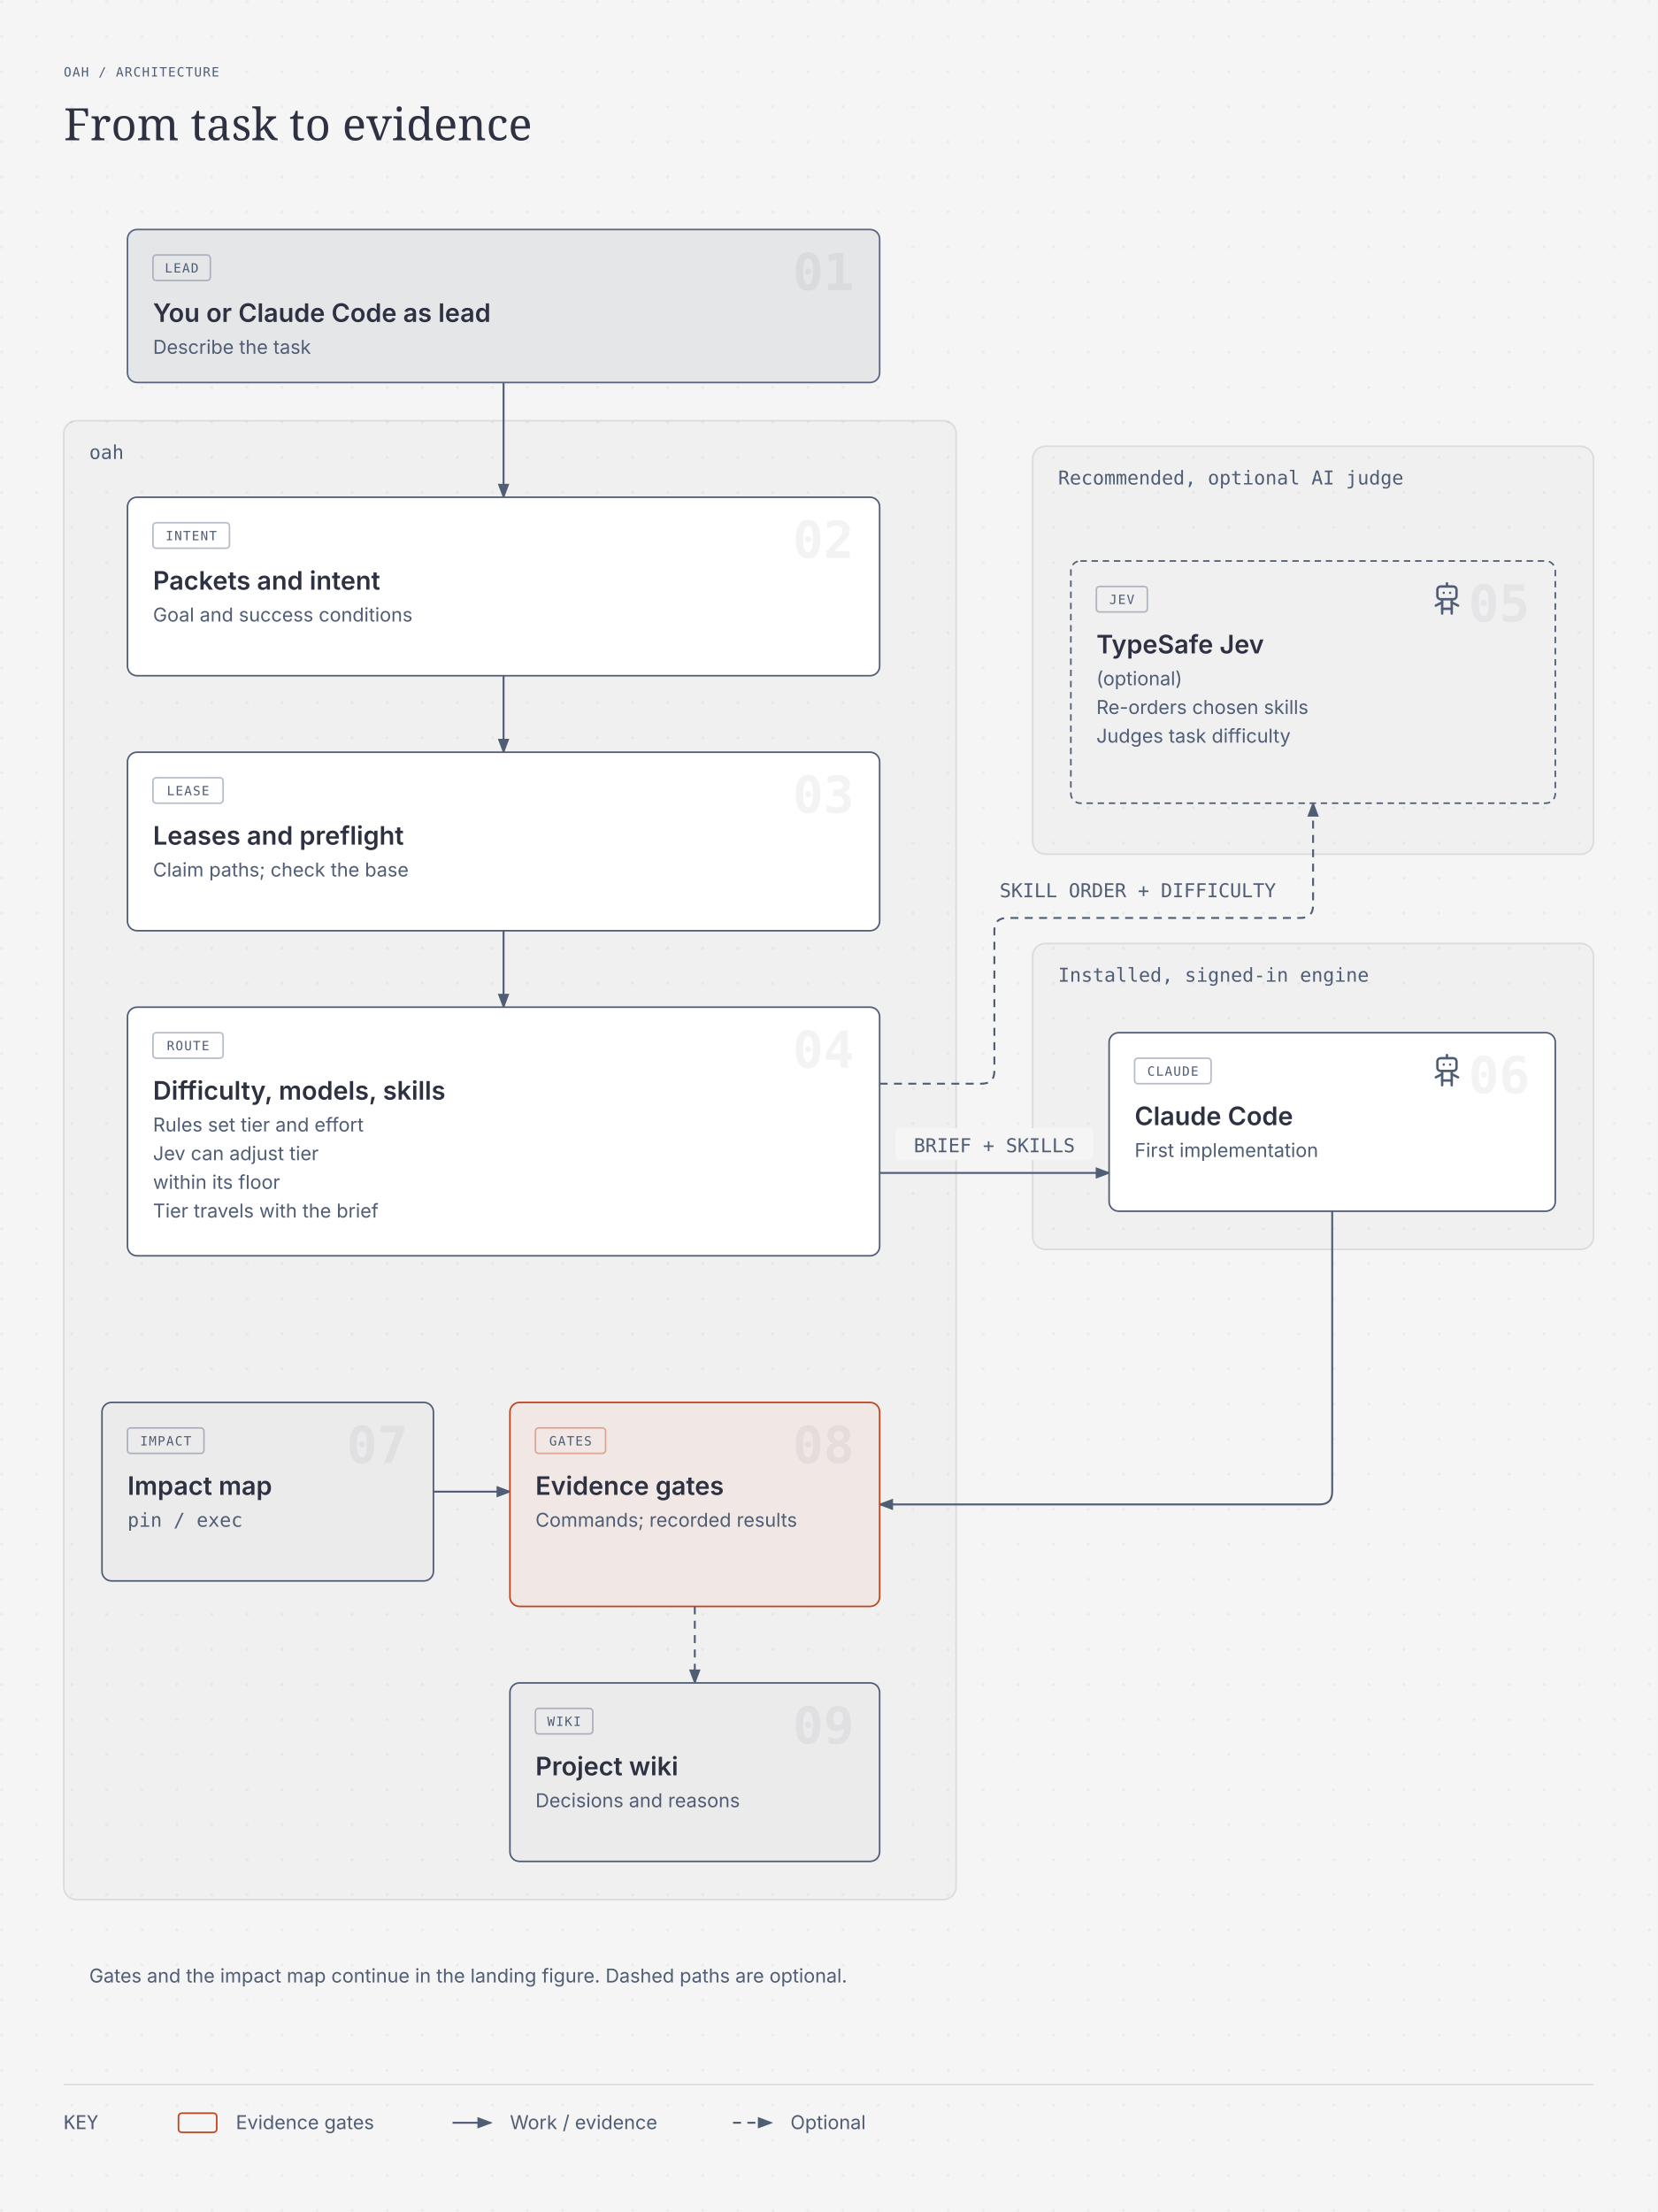
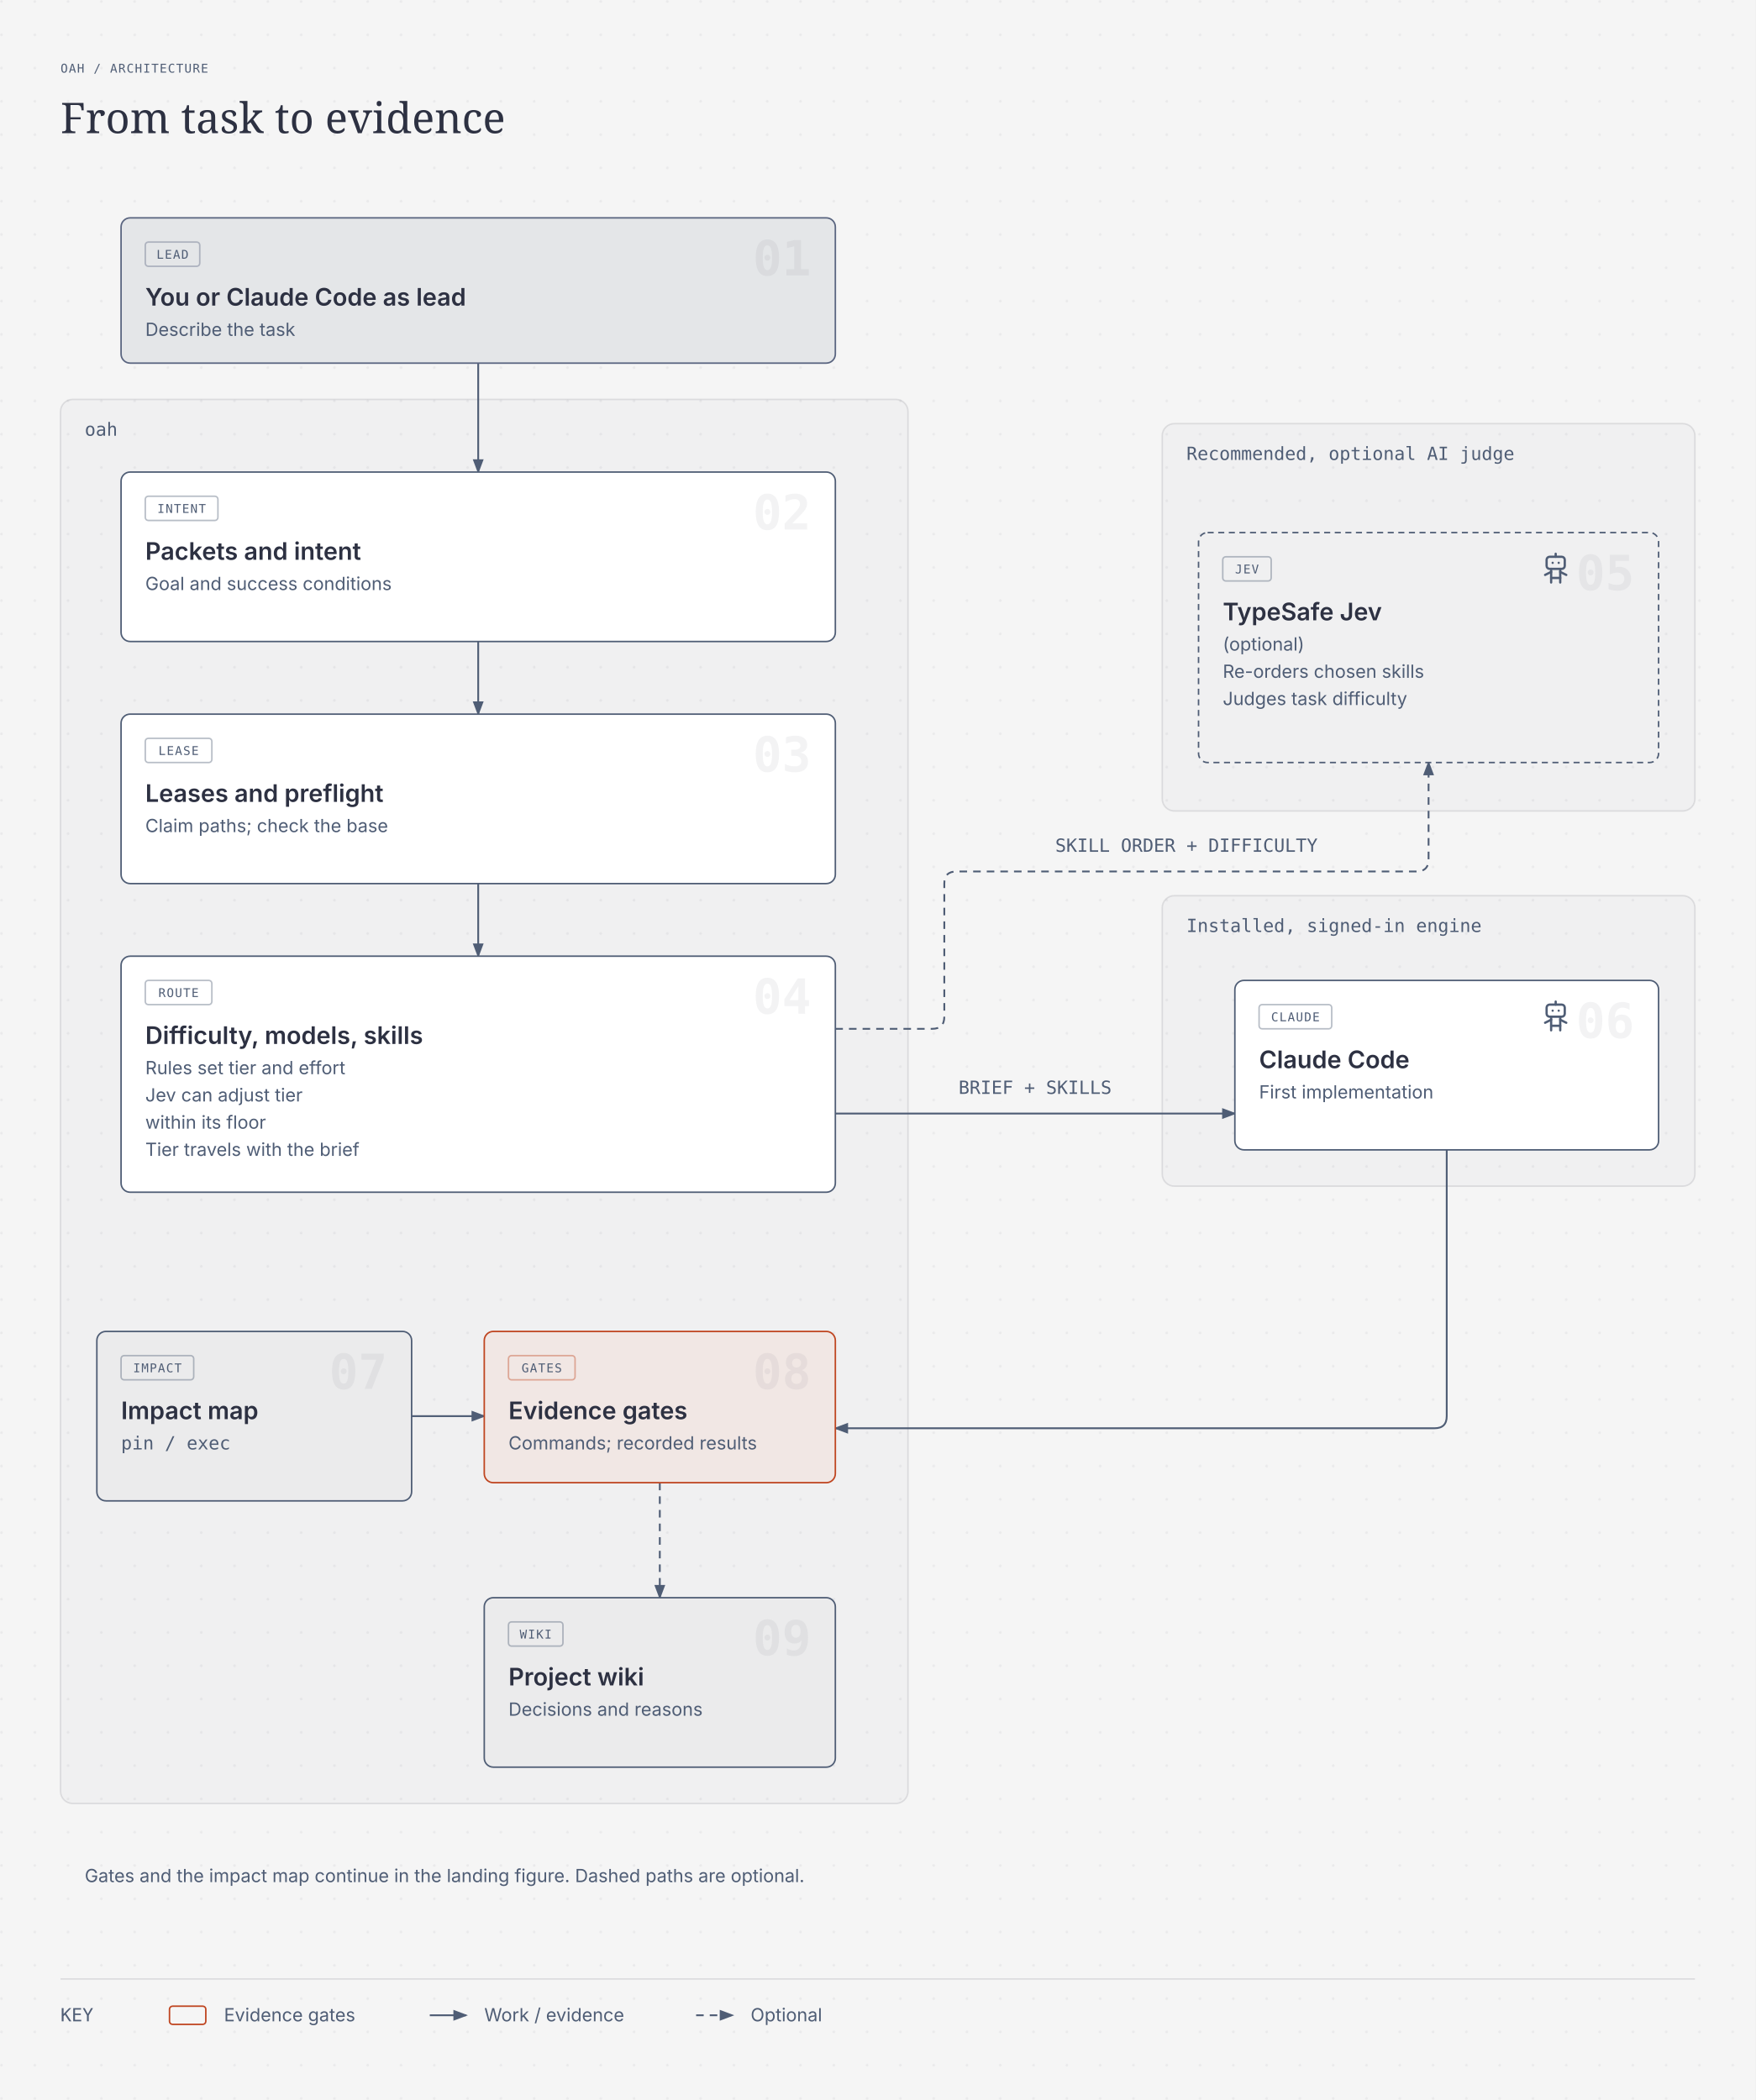
- <svg xmlns="http://www.w3.org/2000/svg" viewBox="0 0 1040 1388" role="img" aria-labelledby="architecture-build-light-title architecture-build-light-desc" data-diagram-type="Architecture" data-size="fit" id="architecture-build-light-root">
+ <svg xmlns="http://www.w3.org/2000/svg" viewBox="0 0 1160 1388" role="img" aria-labelledby="architecture-build-light-title architecture-build-light-desc" data-diagram-type="Architecture" data-size="fit" id="architecture-build-light-root">
  <defs>
    <style>#architecture-build-light-root { font-family: "Geist", system-ui, -apple-system, "Segoe UI", sans-serif; color: #2d3142; }
      #architecture-build-light-root .diagram-container { width: 100%; overflow-x: auto; }
      #architecture-build-light-root text { font-family: "Geist", system-ui, -apple-system, "Segoe UI", sans-serif; fill: #2d3142; }
      #architecture-build-light-root .title { font-family: "Instrument Serif", Georgia, serif; font-size: 28px; font-weight: 400; }
      #architecture-build-light-root .node { font-size: 16px; font-weight: 600; }
      #architecture-build-light-root .sub { font-family: "Geist", system-ui, -apple-system, "Segoe UI", sans-serif; font-size: 12px; font-weight: 400; fill: #4f5d75; }
      #architecture-build-light-root .technical { font-family: "Geist Mono", ui-monospace, "SFMono-Regular", Consolas, monospace; }
      #architecture-build-light-root .label { font-size: 12px; font-family: "Geist Mono", ui-monospace, "SFMono-Regular", Consolas, monospace; font-weight: 400; fill: #4f5d75; }
      #architecture-build-light-root .prose { font-size: 12px; font-weight: 400; fill: #4f5d75; }
      #architecture-build-light-root .zone-label { font-size: 12px; font-family: "Geist Mono", ui-monospace, "SFMono-Regular", Consolas, monospace; font-weight: 500; fill: #4f5d75; }
      #architecture-build-light-root .arrow-label { font-size: 12px; font-family: "Geist Mono", ui-monospace, "SFMono-Regular", Consolas, monospace; font-weight: 400; fill: #4f5d75; }
      #architecture-build-light-root .tag { font-family: "Geist Mono", ui-monospace, "SFMono-Regular", Consolas, monospace; font-size: 8px; font-weight: 500; letter-spacing: .08em; fill: #4f5d75; }
      #architecture-build-light-root .ghost { font-family: "Geist Mono", ui-monospace, "SFMono-Regular", Consolas, monospace; font-size: 32px; font-weight: 600; fill: #2d3142; opacity: .06; }
      @media print {
#architecture-build-light-root .diagram-container { overflow-x: visible; }
}</style>
    <pattern id="architecture-build-light-dots" width="22" height="22" patternUnits="userSpaceOnUse">
      <circle cx="1" cy="1" r="0.9" fill="#2d3142" fill-opacity=".10" />
    </pattern>
    <marker id="architecture-build-light-arrow" markerWidth="8" markerHeight="6" refX="7" refY="3" orient="auto">
      <polygon points="0 0, 8 3, 0 6" fill="#4f5d75" />
    </marker>
    <marker id="architecture-build-light-arrow-accent" markerWidth="8" markerHeight="6" refX="7" refY="3" orient="auto">
      <polygon points="0 0, 8 3, 0 6" fill="#bf4520" />
    </marker>
    <marker id="architecture-build-light-arrow-link" markerWidth="8" markerHeight="6" refX="7" refY="3" orient="auto">
      <polygon points="0 0, 8 3, 0 6" fill="#2e5aa8" />
    </marker>
  </defs>
-   <rect width="1040" height="1388" fill="#f5f5f5" />
-   <rect width="1040" height="1388" fill="url(#architecture-build-light-dots)" opacity=".55" />
+   <rect width="1160" height="1388" fill="#f5f5f5" />
+   <rect width="1160" height="1388" fill="url(#architecture-build-light-dots)" opacity=".55" />
  <text x="40" y="48" class="tag" text-anchor="start">OAH / ARCHITECTURE</text>
  <text x="40" y="88" class="title" text-anchor="start">From task to evidence</text>
  <rect x="40" y="264" width="560" height="928" rx="8" fill="#2d3142" stroke="#2d3142" stroke-width="1" data-group-id="oah" fill-opacity=".02" stroke-opacity=".12" />
  <text x="56" y="288" class="zone-label" text-anchor="start">oah</text>
-   <rect x="648" y="280" width="352" height="256" rx="8" fill="#2d3142" stroke="#2d3142" stroke-width="1" data-group-id="judge" fill-opacity=".02" stroke-opacity=".12" />
-   <text x="664" y="304" class="zone-label" text-anchor="start">Recommended, optional AI judge</text>
-   <rect x="648" y="592" width="352" height="192" rx="8" fill="#2d3142" stroke="#2d3142" stroke-width="1" data-group-id="engines" fill-opacity=".02" stroke-opacity=".12" />
-   <text x="664" y="616" class="zone-label" text-anchor="start">Installed, signed-in engine</text>
+   <rect x="768" y="280" width="352" height="256" rx="8" fill="#2d3142" stroke="#2d3142" stroke-width="1" data-group-id="judge" fill-opacity=".02" stroke-opacity=".12" />
+   <text x="784" y="304" class="zone-label" text-anchor="start">Recommended, optional AI judge</text>
+   <rect x="768" y="592" width="352" height="192" rx="8" fill="#2d3142" stroke="#2d3142" stroke-width="1" data-group-id="engines" fill-opacity=".02" stroke-opacity=".12" />
+   <text x="784" y="616" class="zone-label" text-anchor="start">Installed, signed-in engine</text>
  <path d="M 316,240 L 316,312" data-edge-id="a1" data-from="you" data-to="intent" data-label="" fill="none" stroke="#4f5d75" stroke-width="1.2" marker-end="url(#architecture-build-light-arrow)" />
  <path d="M 316,424 L 316,472" data-edge-id="a2" data-from="intent" data-to="lease" data-label="" fill="none" stroke="#4f5d75" stroke-width="1.2" marker-end="url(#architecture-build-light-arrow)" />
  <path d="M 316,584 L 316,632" data-edge-id="a3" data-from="lease" data-to="route" data-label="" fill="none" stroke="#4f5d75" stroke-width="1.2" marker-end="url(#architecture-build-light-arrow)" />
-   <path d="M 552,680 L 616,680 Q 624,680 624,672 L 624,584 Q 624,576 632,576 L 816,576 Q 824,576 824,568 L 824,504" data-edge-id="a4" data-from="route" data-to="jev" data-label="SKILL ORDER + DIFFICULTY" fill="none" stroke="#4f5d75" stroke-width="1.2" stroke-dasharray="5,4" marker-end="url(#architecture-build-light-arrow)" />
-   <path d="M 552,736 L 696,736" data-edge-id="a5" data-from="route" data-to="claude" data-label="BRIEF + SKILLS" fill="none" stroke="#4f5d75" stroke-width="1.2" marker-end="url(#architecture-build-light-arrow)" />
-   <path d="M 836,760 L 836,936 Q 836,944 828,944 L 552,944" data-edge-id="a6" data-from="claude" data-to="gates" data-label="" fill="none" stroke="#4f5d75" stroke-width="1.2" marker-end="url(#architecture-build-light-arrow)" />
+   <path d="M 552,680 L 616,680 Q 624,680 624,672 L 624,584 Q 624,576 632,576 L 936,576 Q 944,576 944,568 L 944,504" data-edge-id="a4" data-from="route" data-to="jev" data-label="SKILL ORDER + DIFFICULTY" fill="none" stroke="#4f5d75" stroke-width="1.2" stroke-dasharray="5,4" marker-end="url(#architecture-build-light-arrow)" />
+   <path d="M 552,736 L 816,736" data-edge-id="a5" data-from="route" data-to="claude" data-label="BRIEF + SKILLS" fill="none" stroke="#4f5d75" stroke-width="1.2" marker-end="url(#architecture-build-light-arrow)" />
+   <path d="M 956,760 L 956,936 Q 956,944 948,944 L 552,944" data-edge-id="a6" data-from="claude" data-to="gates" data-label="" fill="none" stroke="#4f5d75" stroke-width="1.2" marker-end="url(#architecture-build-light-arrow)" />
  <path d="M 272,936 L 320,936" data-edge-id="a7" data-from="impact" data-to="gates" data-label="" fill="none" stroke="#4f5d75" stroke-width="1.2" marker-end="url(#architecture-build-light-arrow)" />
-   <path d="M 436,1008 L 436,1056" data-edge-id="a8" data-from="gates" data-to="wiki" data-label="" fill="none" stroke="#4f5d75" stroke-width="1.2" stroke-dasharray="5,4" marker-end="url(#architecture-build-light-arrow)" />
-   <rect x="614" y="548" width="200" height="20" rx="2" fill="#f5f5f5" />
-   <text x="714" y="563" class="arrow-label" text-anchor="middle">SKILL ORDER + DIFFICULTY</text>
-   <rect x="562" y="708" width="124" height="20" rx="2" fill="#f5f5f5" />
-   <text x="624" y="723" class="arrow-label" text-anchor="middle">BRIEF + SKILLS</text>
+   <path d="M 436,980 L 436,1056" data-edge-id="a8" data-from="gates" data-to="wiki" data-label="" fill="none" stroke="#4f5d75" stroke-width="1.2" stroke-dasharray="5,4" marker-end="url(#architecture-build-light-arrow)" />
+   <rect x="684" y="548" width="200" height="20" rx="2" fill="#f5f5f5" />
+   <text x="784" y="563" class="arrow-label" text-anchor="middle">SKILL ORDER + DIFFICULTY</text>
+   <rect x="622" y="708" width="124" height="20" rx="2" fill="#f5f5f5" />
+   <text x="684" y="723" class="arrow-label" text-anchor="middle">BRIEF + SKILLS</text>
  <g data-node-id="you" data-source-label="You or Claude Code as lead Describe the task">
    <rect x="80" y="144" width="472" height="96" rx="6" fill="#f5f5f5" />
    <rect x="80" y="144" width="472" height="96" rx="6" fill="#4f5d75" stroke="#5a6580" stroke-width="1" fill-opacity=".10" />
    <g aria-hidden="true">
      <rect x="96" y="160" width="36" height="16" rx="2" fill="none" stroke="#5a6580" stroke-width="1" stroke-opacity=".4" />
      <text x="114" y="171" class="tag" text-anchor="middle">LEAD</text>
      <text x="536" y="182" class="ghost" text-anchor="end">01</text>
    </g>
    <text x="96" y="202" class="node" text-anchor="start">You or Claude Code as lead</text>
    <text x="96" y="222" class="sub" text-anchor="start">Describe the task</text>
  </g>
  <g data-node-id="intent" data-source-label="Packets and intent Goal and success conditions">
    <rect x="80" y="312" width="472" height="112" rx="6" fill="#f5f5f5" />
    <rect x="80" y="312" width="472" height="112" rx="6" fill="#ffffff" stroke="#4f5d75" stroke-width="1" />
    <g aria-hidden="true">
      <rect x="96" y="328" width="48" height="16" rx="2" fill="none" stroke="#4f5d75" stroke-width="1" stroke-opacity=".4" />
      <text x="120" y="339" class="tag" text-anchor="middle">INTENT</text>
      <text x="536" y="350" class="ghost" text-anchor="end">02</text>
    </g>
    <text x="96" y="370" class="node" text-anchor="start">Packets and intent</text>
    <text x="96" y="390" class="sub" text-anchor="start">Goal and success conditions</text>
  </g>
  <g data-node-id="lease" data-source-label="Leases and preflight Claim paths; check the base">
    <rect x="80" y="472" width="472" height="112" rx="6" fill="#f5f5f5" />
    <rect x="80" y="472" width="472" height="112" rx="6" fill="#ffffff" stroke="#4f5d75" stroke-width="1" />
    <g aria-hidden="true">
      <rect x="96" y="488" width="44" height="16" rx="2" fill="none" stroke="#4f5d75" stroke-width="1" stroke-opacity=".4" />
      <text x="118" y="499" class="tag" text-anchor="middle">LEASE</text>
      <text x="536" y="510" class="ghost" text-anchor="end">03</text>
    </g>
    <text x="96" y="530" class="node" text-anchor="start">Leases and preflight</text>
    <text x="96" y="550" class="sub" text-anchor="start">Claim paths; check the base</text>
  </g>
  <g data-node-id="route" data-source-label="Difficulty, models, skills Rules set tier and effort Jev can adjust tier within its floor Tier travels with the brief">
    <rect x="80" y="632" width="472" height="156" rx="6" fill="#f5f5f5" />
    <rect x="80" y="632" width="472" height="156" rx="6" fill="#ffffff" stroke="#4f5d75" stroke-width="1" />
    <g aria-hidden="true">
      <rect x="96" y="648" width="44" height="16" rx="2" fill="none" stroke="#4f5d75" stroke-width="1" stroke-opacity=".4" />
      <text x="118" y="659" class="tag" text-anchor="middle">ROUTE</text>
      <text x="536" y="670" class="ghost" text-anchor="end">04</text>
    </g>
    <text x="96" y="690" class="node" text-anchor="start">Difficulty, models, skills</text>
    <text x="96" y="710" class="sub" text-anchor="start">Rules set tier and effort</text>
    <text x="96" y="728" class="sub" text-anchor="start">Jev can adjust tier</text>
    <text x="96" y="746" class="sub" text-anchor="start">within its floor</text>
    <text x="96" y="764" class="sub" text-anchor="start">Tier travels with the brief</text>
  </g>
  <g data-node-id="jev" data-source-label="TypeSafe Jev (optional) Re-orders chosen skills Judges task difficulty">
-     <rect x="672" y="352" width="304" height="152" rx="6" fill="#f5f5f5" />
-     <rect x="672" y="352" width="304" height="152" rx="6" fill="#2d3142" stroke="#4f5d75" stroke-width="1" fill-opacity=".02" stroke-dasharray="4,3" />
+     <rect x="792" y="352" width="304" height="152" rx="6" fill="#f5f5f5" />
+     <rect x="792" y="352" width="304" height="152" rx="6" fill="#2d3142" stroke="#4f5d75" stroke-width="1" fill-opacity=".02" stroke-dasharray="4,3" />
    <g aria-hidden="true">
-       <rect x="688" y="368" width="32" height="16" rx="2" fill="none" stroke="#4f5d75" stroke-width="1" stroke-opacity=".4" />
-       <text x="704" y="379" class="tag" text-anchor="middle">JEV</text>
-       <text x="960" y="390" class="ghost" text-anchor="end">05</text>
-       <g transform="translate(896,364)" color="#4f5d75">
+       <rect x="808" y="368" width="32" height="16" rx="2" fill="none" stroke="#4f5d75" stroke-width="1" stroke-opacity=".4" />
+       <text x="824" y="379" class="tag" text-anchor="middle">JEV</text>
+       <text x="1080" y="390" class="ghost" text-anchor="end">05</text>
+       <g transform="translate(1016,364)" color="#4f5d75">
        <g fill="none" stroke="currentColor" stroke-width="1.5" stroke-linecap="round" stroke-linejoin="round">
          <path d="M6 6a2 2 0 0 1 2 -2h8a2 2 0 0 1 2 2v4a2 2 0 0 1 -2 2h-8a2 2 0 0 1 -2 -2l0 -4" />
          <path d="M12 2v2" />
          <path d="M9 12v9" />
          <path d="M15 12v9" />
          <path d="M5 16l4 -2" />
          <path d="M15 14l4 2" />
          <path d="M9 18h6" />
          <path d="M10 8v.01" />
          <path d="M14 8v.01" />
        </g>
      </g>
    </g>
-     <text x="688" y="410" class="node" text-anchor="start">TypeSafe Jev</text>
-     <text x="688" y="430" class="sub" text-anchor="start">(optional)</text>
-     <text x="688" y="448" class="sub" text-anchor="start">Re-orders chosen skills</text>
-     <text x="688" y="466" class="sub" text-anchor="start">Judges task difficulty</text>
+     <text x="808" y="410" class="node" text-anchor="start">TypeSafe Jev</text>
+     <text x="808" y="430" class="sub" text-anchor="start">(optional)</text>
+     <text x="808" y="448" class="sub" text-anchor="start">Re-orders chosen skills</text>
+     <text x="808" y="466" class="sub" text-anchor="start">Judges task difficulty</text>
  </g>
  <g data-node-id="claude" data-source-label="Claude Code First implementation">
-     <rect x="696" y="648" width="280" height="112" rx="6" fill="#f5f5f5" />
-     <rect x="696" y="648" width="280" height="112" rx="6" fill="#ffffff" stroke="#4f5d75" stroke-width="1" />
+     <rect x="816" y="648" width="280" height="112" rx="6" fill="#f5f5f5" />
+     <rect x="816" y="648" width="280" height="112" rx="6" fill="#ffffff" stroke="#4f5d75" stroke-width="1" />
    <g aria-hidden="true">
-       <rect x="712" y="664" width="48" height="16" rx="2" fill="none" stroke="#4f5d75" stroke-width="1" stroke-opacity=".4" />
-       <text x="736" y="675" class="tag" text-anchor="middle">CLAUDE</text>
-       <text x="960" y="686" class="ghost" text-anchor="end">06</text>
-       <g transform="translate(896,660)" color="#4f5d75">
+       <rect x="832" y="664" width="48" height="16" rx="2" fill="none" stroke="#4f5d75" stroke-width="1" stroke-opacity=".4" />
+       <text x="856" y="675" class="tag" text-anchor="middle">CLAUDE</text>
+       <text x="1080" y="686" class="ghost" text-anchor="end">06</text>
+       <g transform="translate(1016,660)" color="#4f5d75">
        <g fill="none" stroke="currentColor" stroke-width="1.5" stroke-linecap="round" stroke-linejoin="round">
          <path d="M6 6a2 2 0 0 1 2 -2h8a2 2 0 0 1 2 2v4a2 2 0 0 1 -2 2h-8a2 2 0 0 1 -2 -2l0 -4" />
          <path d="M12 2v2" />
          <path d="M9 12v9" />
          <path d="M15 12v9" />
          <path d="M5 16l4 -2" />
          <path d="M15 14l4 2" />
          <path d="M9 18h6" />
          <path d="M10 8v.01" />
          <path d="M14 8v.01" />
        </g>
      </g>
    </g>
-     <text x="712" y="706" class="node" text-anchor="start">Claude Code</text>
-     <text x="712" y="726" class="sub" text-anchor="start">First implementation</text>
+     <text x="832" y="706" class="node" text-anchor="start">Claude Code</text>
+     <text x="832" y="726" class="sub" text-anchor="start">First implementation</text>
  </g>
  <g data-node-id="impact" data-source-label="Impact map pin / exec">
    <rect x="64" y="880" width="208" height="112" rx="6" fill="#f5f5f5" />
    <rect x="64" y="880" width="208" height="112" rx="6" fill="#2d3142" stroke="#4f5d75" stroke-width="1" fill-opacity=".05" />
    <g aria-hidden="true">
      <rect x="80" y="896" width="48" height="16" rx="2" fill="none" stroke="#4f5d75" stroke-width="1" stroke-opacity=".4" />
      <text x="104" y="907" class="tag" text-anchor="middle">IMPACT</text>
      <text x="256" y="918" class="ghost" text-anchor="end">07</text>
    </g>
    <text x="80" y="938" class="node" text-anchor="start">Impact map</text>
    <text x="80" y="958" class="sub technical" text-anchor="start">pin / exec</text>
  </g>
  <g data-node-id="gates" data-source-label="Evidence gates Commands; recorded results">
-     <rect x="320" y="880" width="232" height="128" rx="6" fill="#f5f5f5" />
-     <rect x="320" y="880" width="232" height="128" rx="6" fill="#bf4520" stroke="#bf4520" stroke-width="1" fill-opacity=".08" />
+     <rect x="320" y="880" width="232" height="100" rx="6" fill="#f5f5f5" />
+     <rect x="320" y="880" width="232" height="100" rx="6" fill="#bf4520" stroke="#bf4520" stroke-width="1" fill-opacity=".08" />
    <g aria-hidden="true">
      <rect x="336" y="896" width="44" height="16" rx="2" fill="none" stroke="#bf4520" stroke-width="1" stroke-opacity=".4" />
      <text x="358" y="907" class="tag" text-anchor="middle">GATES</text>
      <text x="536" y="918" class="ghost" text-anchor="end">08</text>
    </g>
    <text x="336" y="938" class="node" text-anchor="start">Evidence gates</text>
    <text x="336" y="958" class="sub" text-anchor="start">Commands; recorded results</text>
  </g>
  <g data-node-id="wiki" data-source-label="Project wiki Decisions and reasons">
    <rect x="320" y="1056" width="232" height="112" rx="6" fill="#f5f5f5" />
    <rect x="320" y="1056" width="232" height="112" rx="6" fill="#2d3142" stroke="#4f5d75" stroke-width="1" fill-opacity=".05" />
    <g aria-hidden="true">
      <rect x="336" y="1072" width="36" height="16" rx="2" fill="none" stroke="#4f5d75" stroke-width="1" stroke-opacity=".4" />
      <text x="354" y="1083" class="tag" text-anchor="middle">WIKI</text>
      <text x="536" y="1094" class="ghost" text-anchor="end">09</text>
    </g>
    <text x="336" y="1114" class="node" text-anchor="start">Project wiki</text>
    <text x="336" y="1134" class="sub" text-anchor="start">Decisions and reasons</text>
  </g>
  <text x="56" y="1244" class="prose" text-anchor="start">Gates and the impact map continue in the landing figure. Dashed paths are optional.</text>
-   <line x1="40" y1="1308" x2="1000" y2="1308" stroke="#2d3142" stroke-opacity=".12" />
+   <line x1="40" y1="1308" x2="1120" y2="1308" stroke="#2d3142" stroke-opacity=".12" />
  <text x="40" y="1336" class="zone-label" text-anchor="start">KEY</text>
  <rect x="112" y="1326" width="24" height="12" rx="2" fill="none" stroke="#bf4520" stroke-width="1" />
  <text x="148" y="1336" class="prose" text-anchor="start">Evidence gates</text>
  <path d="M 284,1332 h 24" fill="none" stroke="#4f5d75" stroke-width="1.2" marker-end="url(#architecture-build-light-arrow)" />
  <text x="320" y="1336" class="prose" text-anchor="start">Work / evidence</text>
  <path d="M 460,1332 h 24" fill="none" stroke="#4f5d75" stroke-width="1.2" stroke-dasharray="5,4" marker-end="url(#architecture-build-light-arrow)" />
  <text x="496" y="1336" class="prose" text-anchor="start">Optional</text>
</svg>
